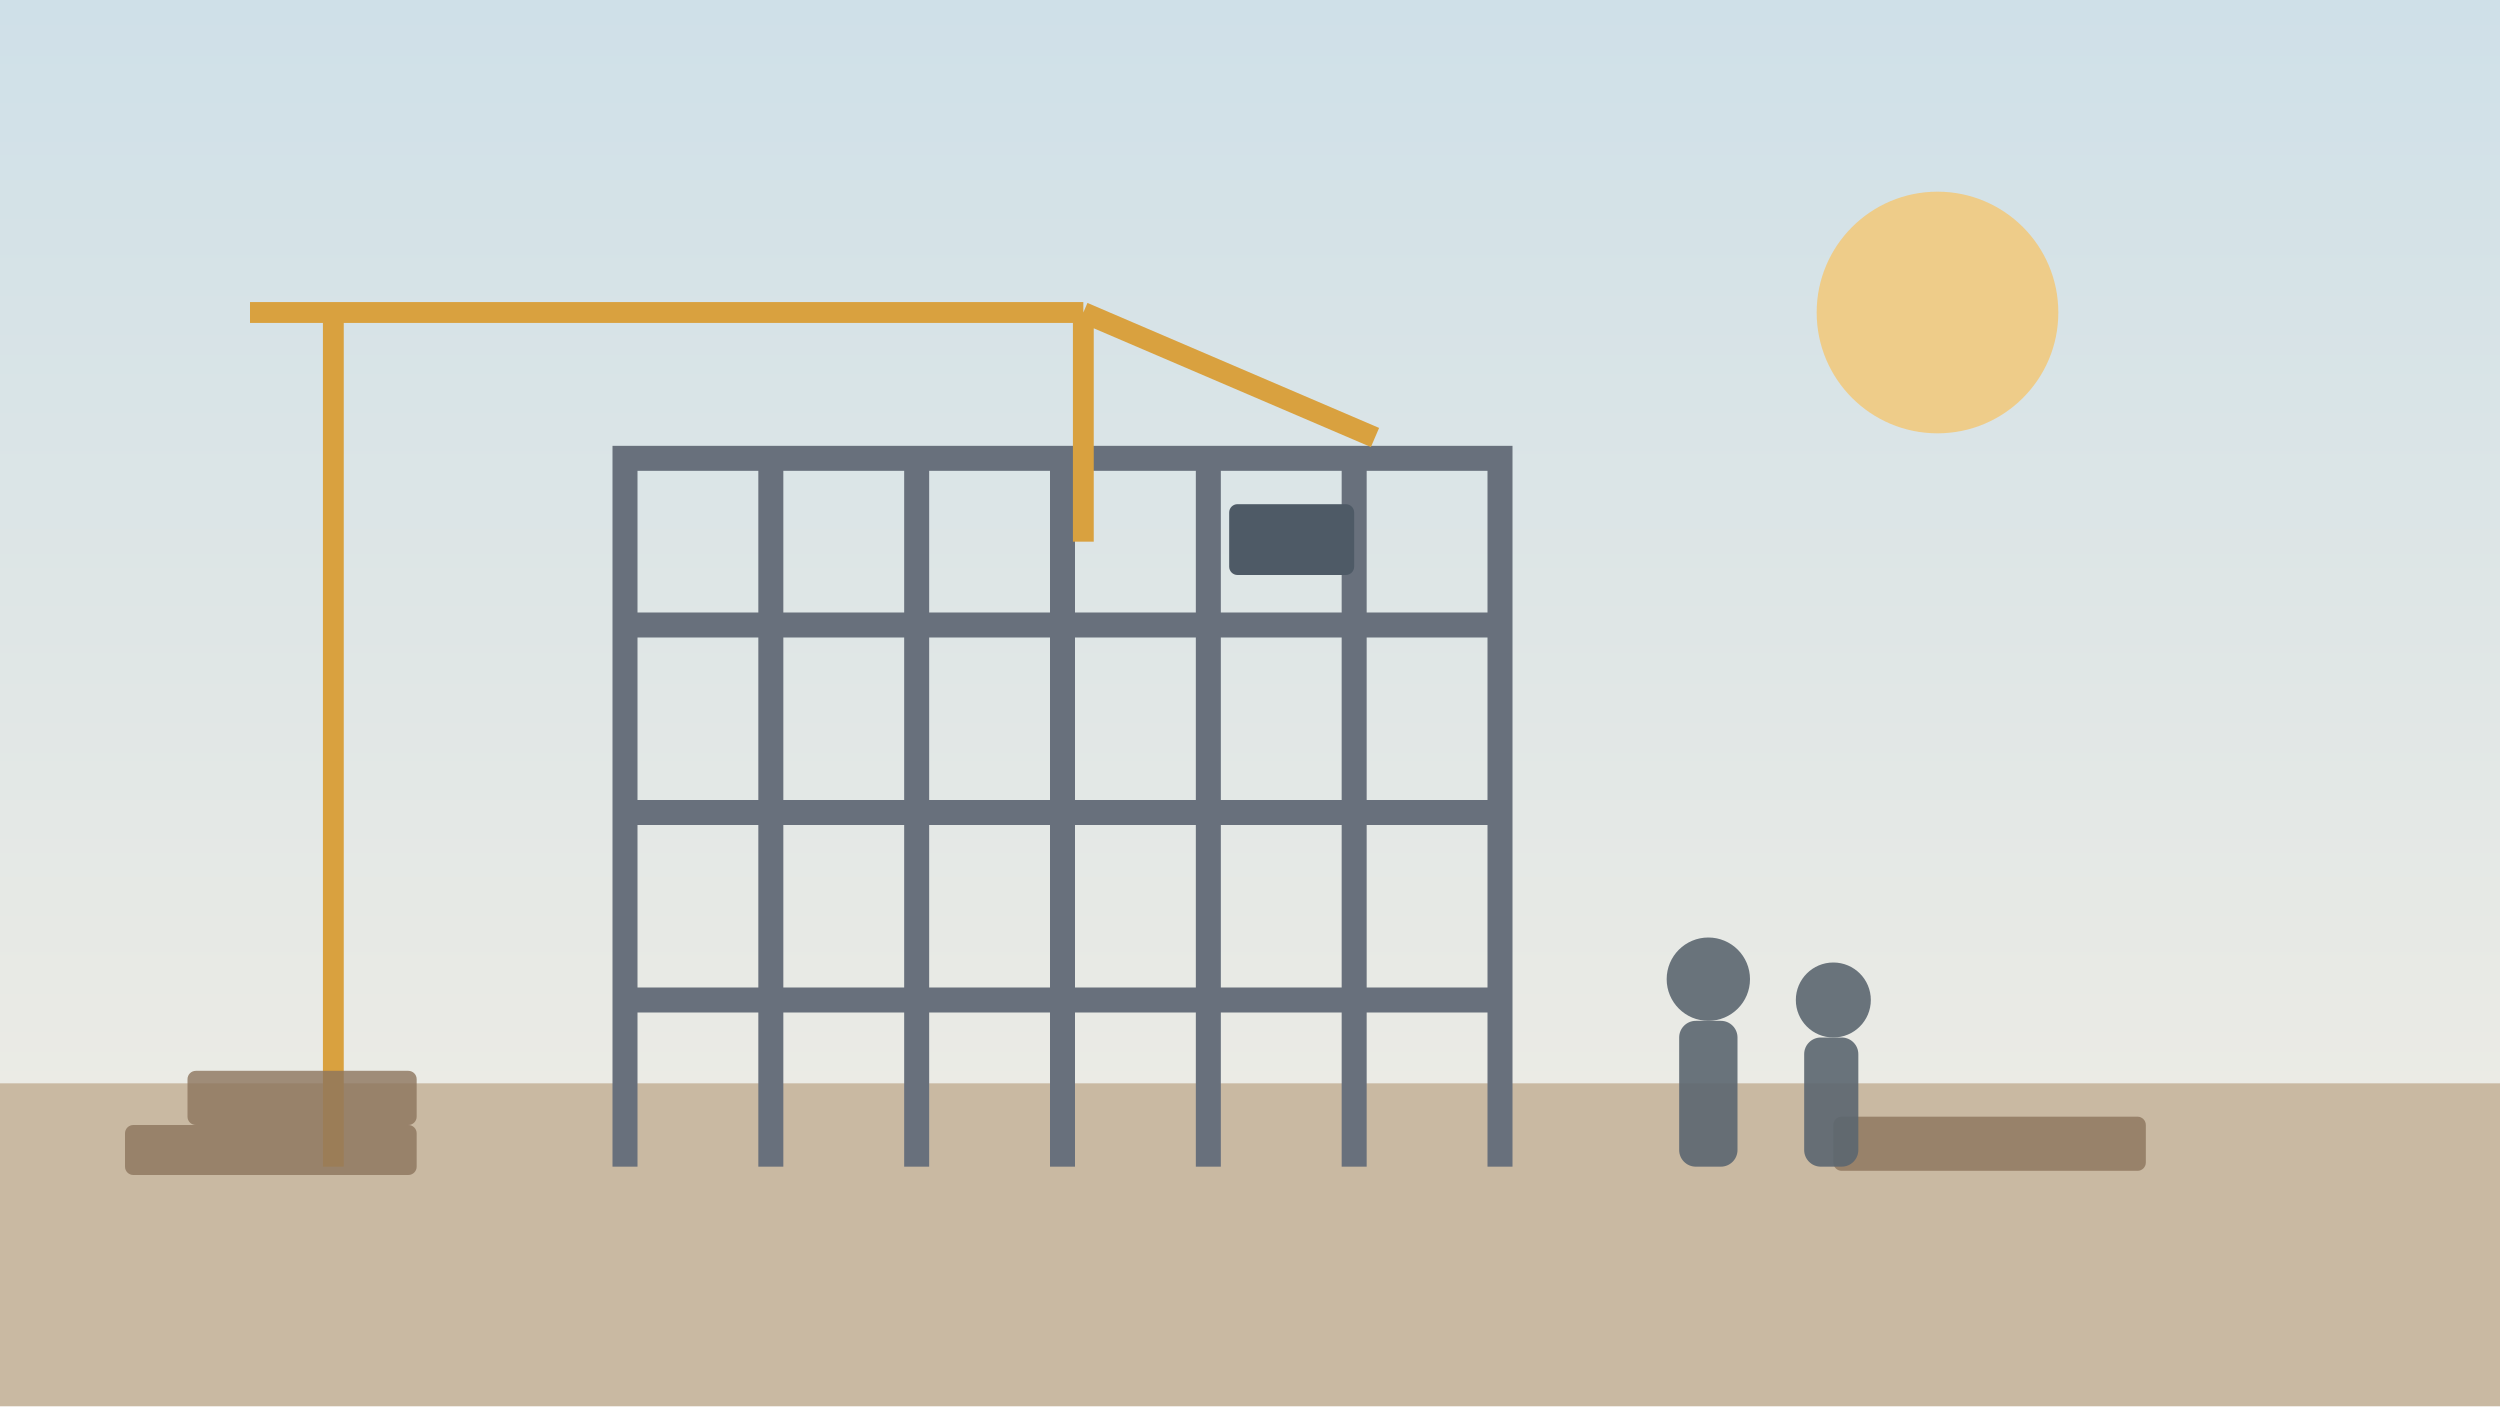
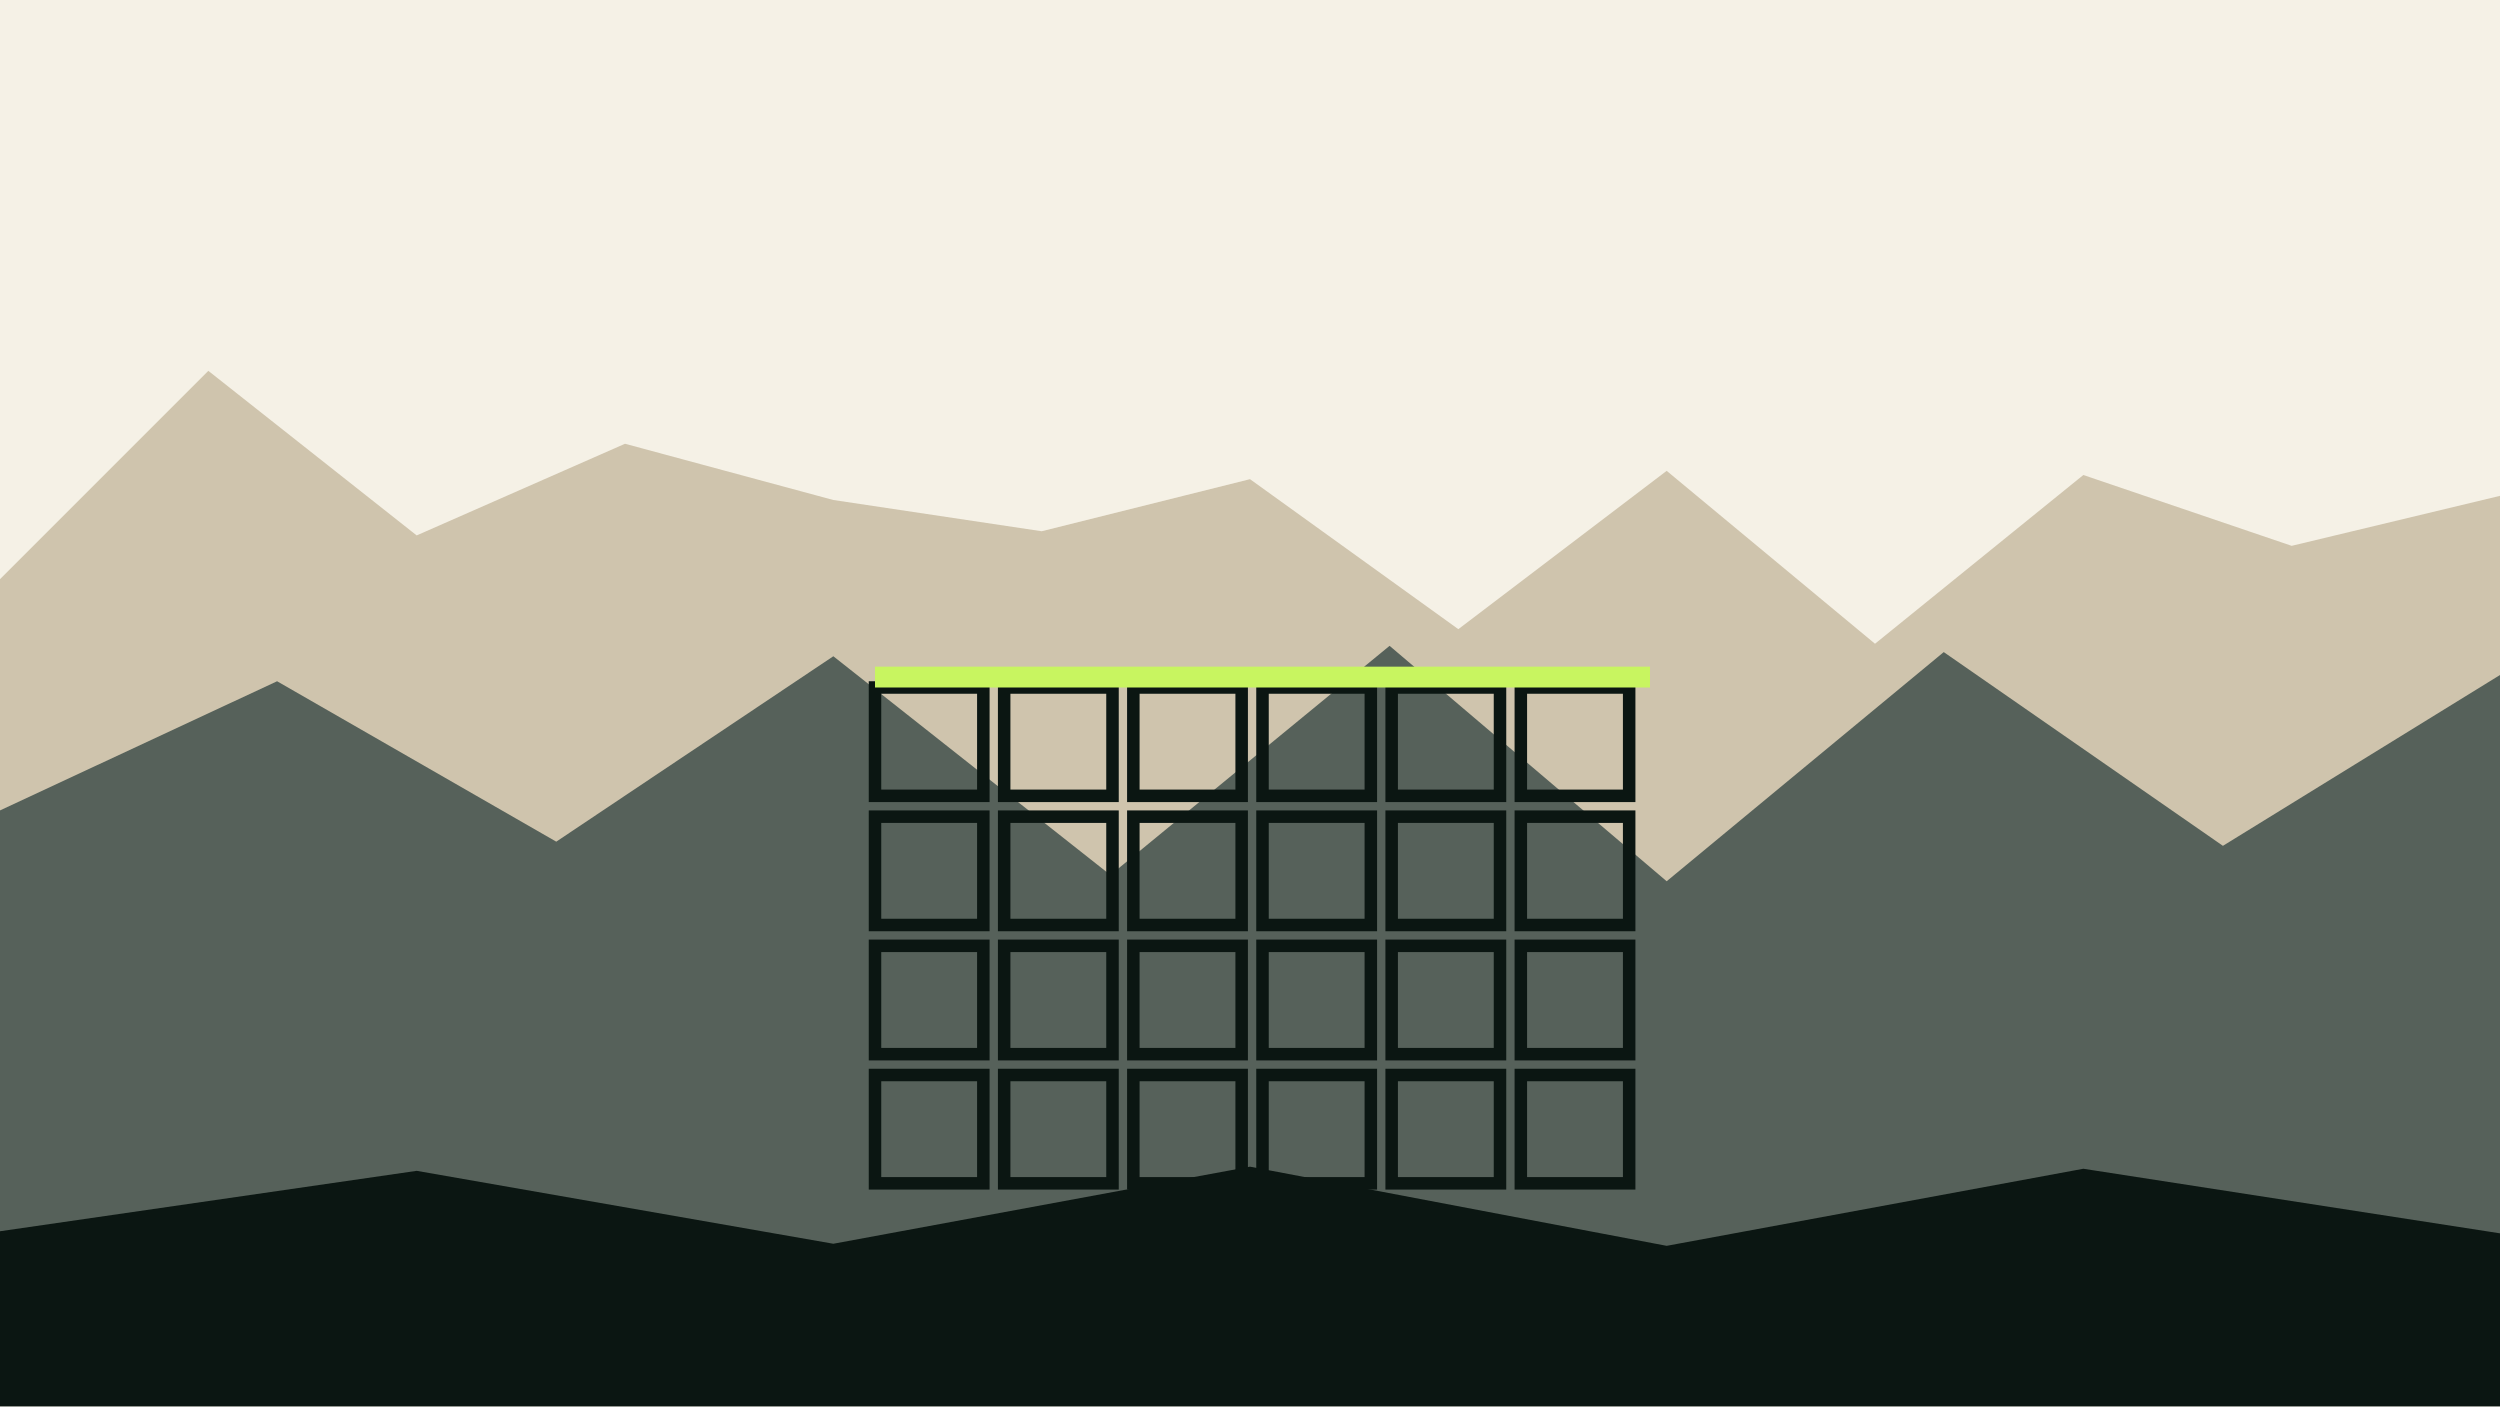
- <svg xmlns="http://www.w3.org/2000/svg" viewBox="0 0 1200 675" role="img" aria-label="Obra en construcción">
-   <defs>
-     <linearGradient id="sky" x1="0" y1="0" x2="0" y2="1">
-       <stop offset="0" stop-color="#cfe0e8" />
-       <stop offset="1" stop-color="#f3eee4" />
-     </linearGradient>
-   </defs>
-   <rect width="1200" height="675" fill="url(#sky)" />
-   <circle cx="930" cy="150" r="58" fill="#f2c879" opacity=".85" />
-   <path d="M0 520 H1200 V675 H0Z" fill="#c9b9a2" />
-   <g stroke="#68707c" stroke-width="12" fill="none">
-     <path d="M300 560 V220 H720 V560" />
-     <path d="M300 300 H720 M300 390 H720 M300 480 H720" />
-     <path d="M370 220 V560 M440 220 V560 M510 220 V560 M580 220 V560 M650 220 V560" />
-   </g>
-   <g stroke="#d9a13f" stroke-width="10" fill="none">
-     <path d="M120 150 H520 M520 150 V260 M520 150 L660 210" />
-     <path d="M160 150 V560" />
-   </g>
-   <rect x="590" y="242" width="60" height="34" rx="4" fill="#4e5a66" />
-   <g fill="#8c745c" opacity=".8">
-     <rect x="60" y="540" width="140" height="24" rx="4" />
-     <rect x="90" y="514" width="110" height="26" rx="4" />
-     <rect x="880" y="536" width="150" height="26" rx="4" />
-   </g>
-   <g fill="#5b6670" opacity=".9">
-     <circle cx="820" cy="470" r="20" />
-     <rect x="806" y="490" width="28" height="70" rx="8" />
-     <circle cx="880" cy="480" r="18" />
-     <rect x="866" y="498" width="26" height="62" rx="8" />
-   </g>
+ <svg xmlns="http://www.w3.org/2000/svg" viewBox="0 0 1200 675" role="img" aria-label="Cordillera y estructura de obra en grilla">
+   <rect width="1200" height="675" fill="#f5f1e6" />
+   <path d="M0 278 L0 278 L100 178 L200 257 L300 213 L400 240 L500 255 L600 230 L700 302 L800 226 L900 309 L1000 228 L1100 262 L1200 238 L1200 675 L0 675Z" fill="#cfc4ad" />
+   <path d="M0 389 L0 389 L133 327 L267 404 L400 315 L533 420 L667 310 L800 423 L933 313 L1067 406 L1200 324 L1200 675 L0 675Z" fill="#56615a" />
+   <rect x="420" y="330" width="52" height="52" fill="none" stroke="#0b1612" stroke-width="6" />
+   <rect x="482" y="330" width="52" height="52" fill="none" stroke="#0b1612" stroke-width="6" />
+   <rect x="544" y="330" width="52" height="52" fill="none" stroke="#0b1612" stroke-width="6" />
+   <rect x="606" y="330" width="52" height="52" fill="none" stroke="#0b1612" stroke-width="6" />
+   <rect x="668" y="330" width="52" height="52" fill="none" stroke="#0b1612" stroke-width="6" />
+   <rect x="730" y="330" width="52" height="52" fill="none" stroke="#0b1612" stroke-width="6" />
+   <rect x="420" y="392" width="52" height="52" fill="none" stroke="#0b1612" stroke-width="6" />
+   <rect x="482" y="392" width="52" height="52" fill="none" stroke="#0b1612" stroke-width="6" />
+   <rect x="544" y="392" width="52" height="52" fill="none" stroke="#0b1612" stroke-width="6" />
+   <rect x="606" y="392" width="52" height="52" fill="none" stroke="#0b1612" stroke-width="6" />
+   <rect x="668" y="392" width="52" height="52" fill="none" stroke="#0b1612" stroke-width="6" />
+   <rect x="730" y="392" width="52" height="52" fill="none" stroke="#0b1612" stroke-width="6" />
+   <rect x="420" y="454" width="52" height="52" fill="none" stroke="#0b1612" stroke-width="6" />
+   <rect x="482" y="454" width="52" height="52" fill="none" stroke="#0b1612" stroke-width="6" />
+   <rect x="544" y="454" width="52" height="52" fill="none" stroke="#0b1612" stroke-width="6" />
+   <rect x="606" y="454" width="52" height="52" fill="none" stroke="#0b1612" stroke-width="6" />
+   <rect x="668" y="454" width="52" height="52" fill="none" stroke="#0b1612" stroke-width="6" />
+   <rect x="730" y="454" width="52" height="52" fill="none" stroke="#0b1612" stroke-width="6" />
+   <rect x="420" y="516" width="52" height="52" fill="none" stroke="#0b1612" stroke-width="6" />
+   <rect x="482" y="516" width="52" height="52" fill="none" stroke="#0b1612" stroke-width="6" />
+   <rect x="544" y="516" width="52" height="52" fill="none" stroke="#0b1612" stroke-width="6" />
+   <rect x="606" y="516" width="52" height="52" fill="none" stroke="#0b1612" stroke-width="6" />
+   <rect x="668" y="516" width="52" height="52" fill="none" stroke="#0b1612" stroke-width="6" />
+   <rect x="730" y="516" width="52" height="52" fill="none" stroke="#0b1612" stroke-width="6" />
+   <rect x="420" y="320" width="372" height="10" fill="#c8f560" />
+   <path d="M0 591 L0 591 L200 562 L400 597 L600 560 L800 598 L1000 561 L1200 592 L1200 675 L0 675Z" fill="#0b1612" />
</svg>
